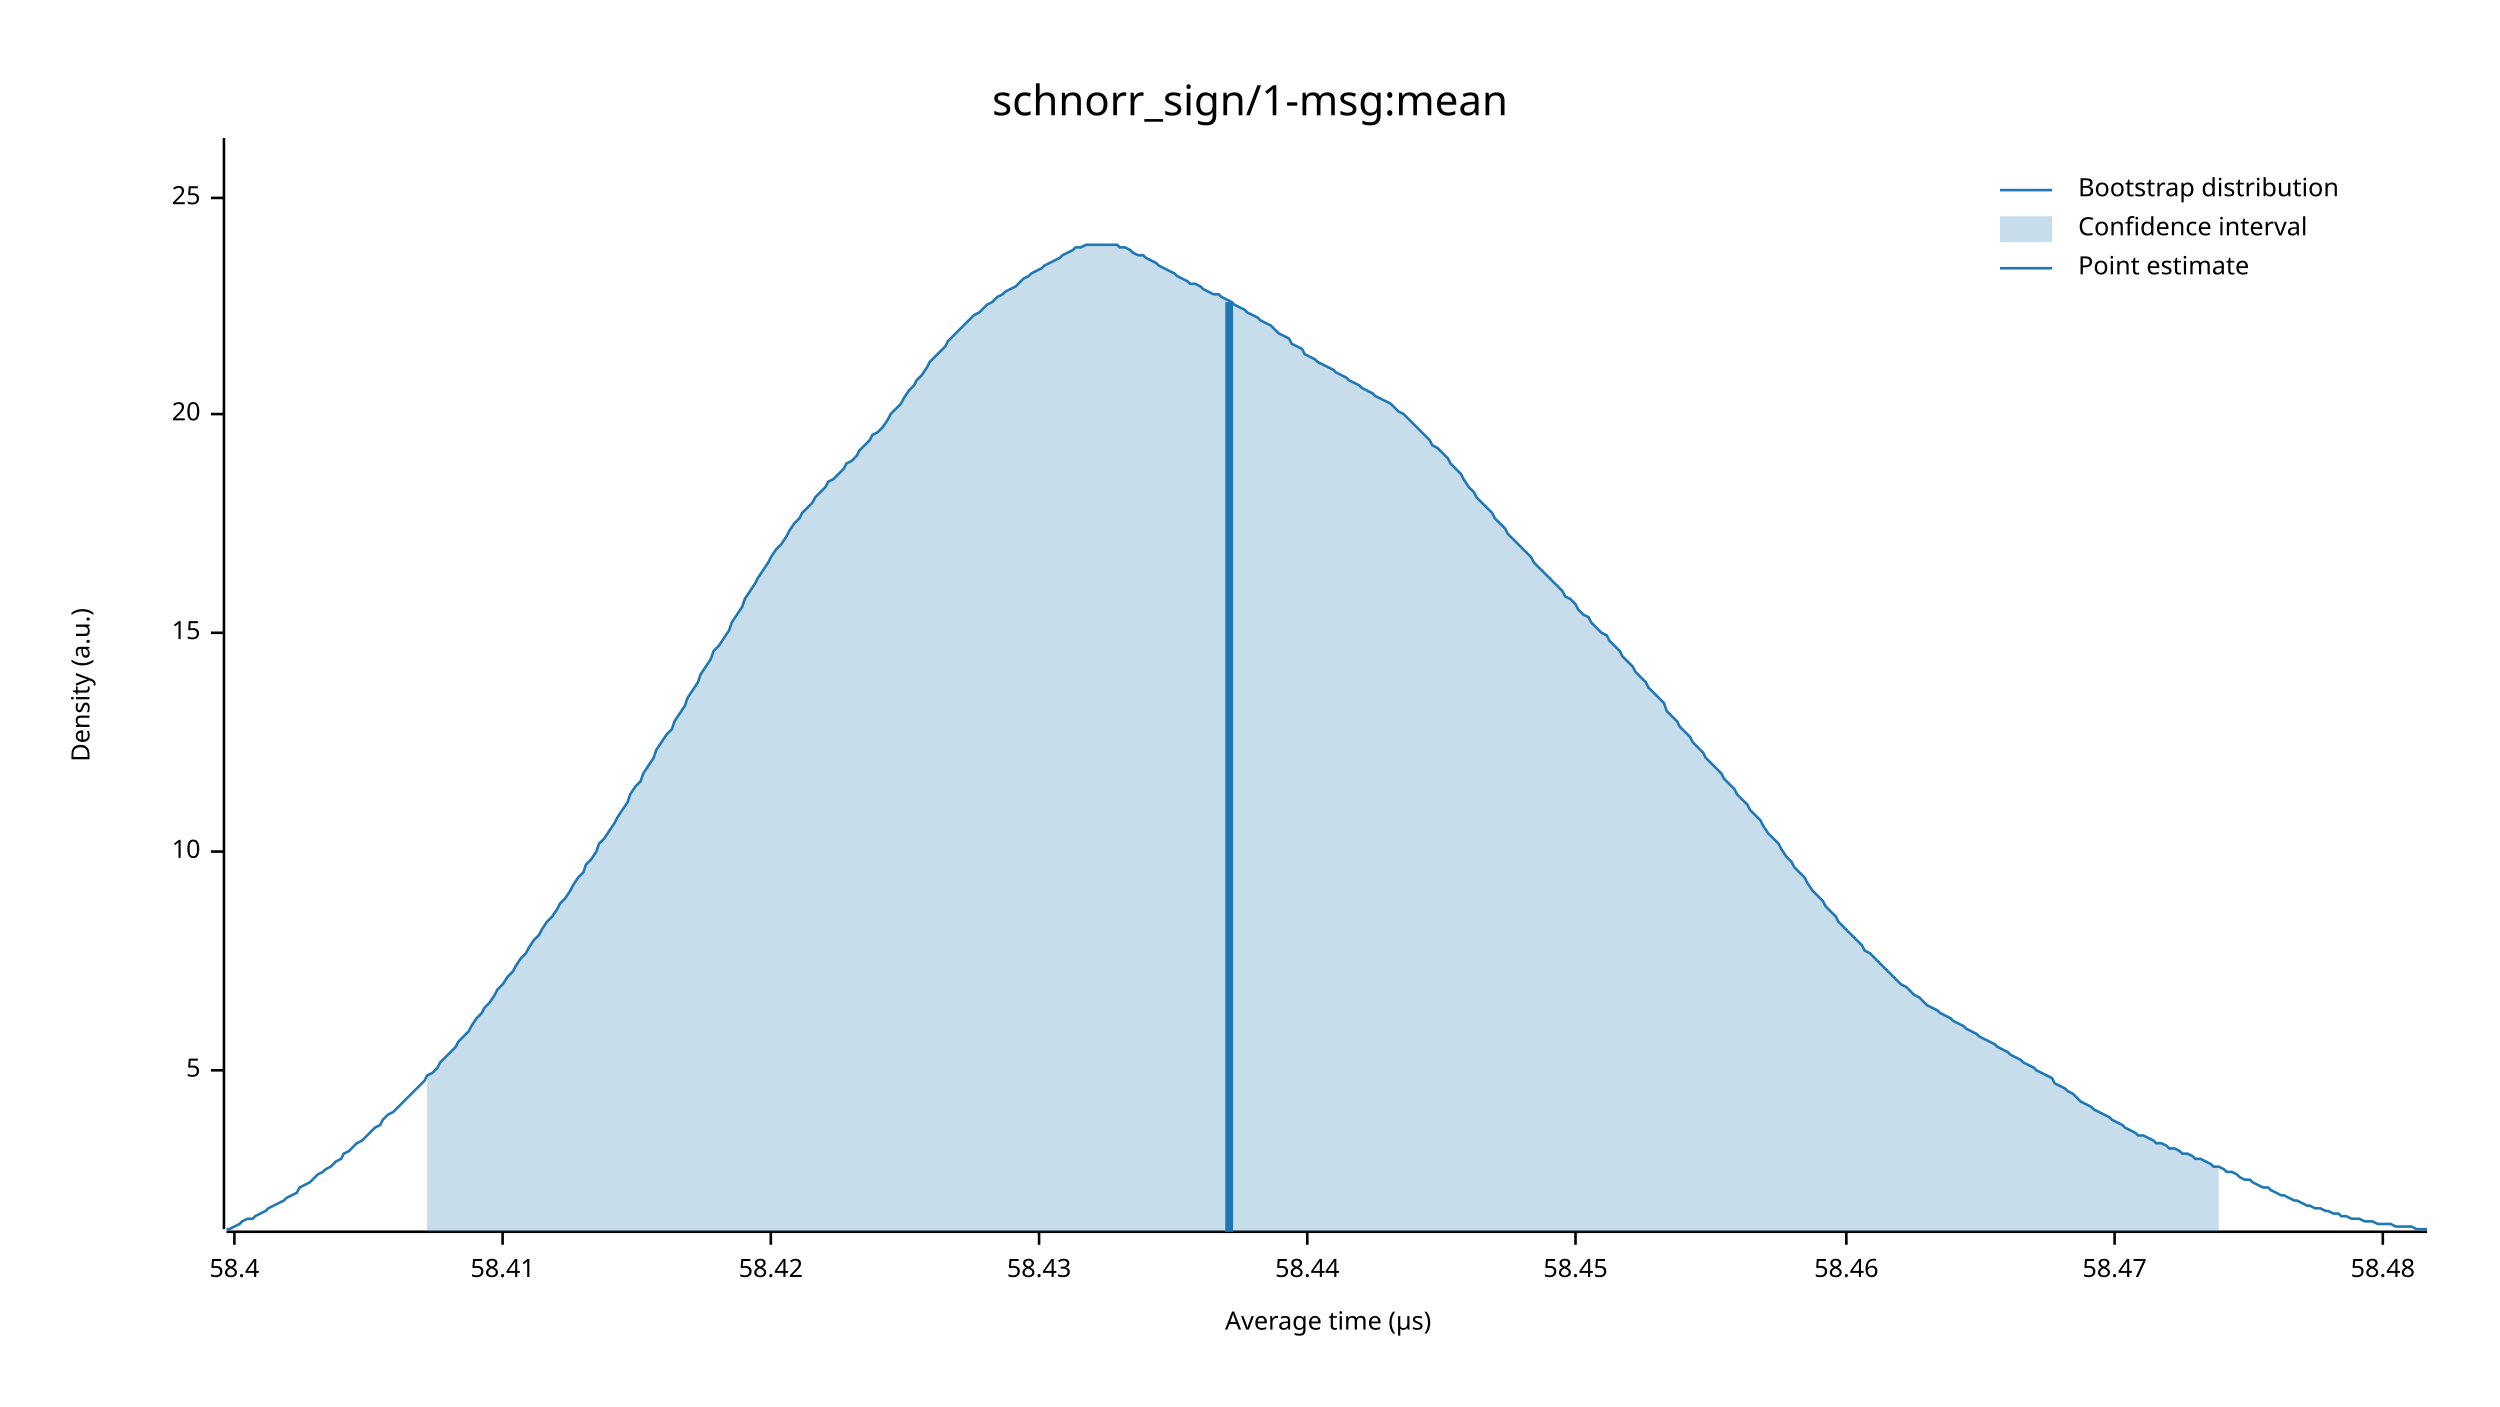
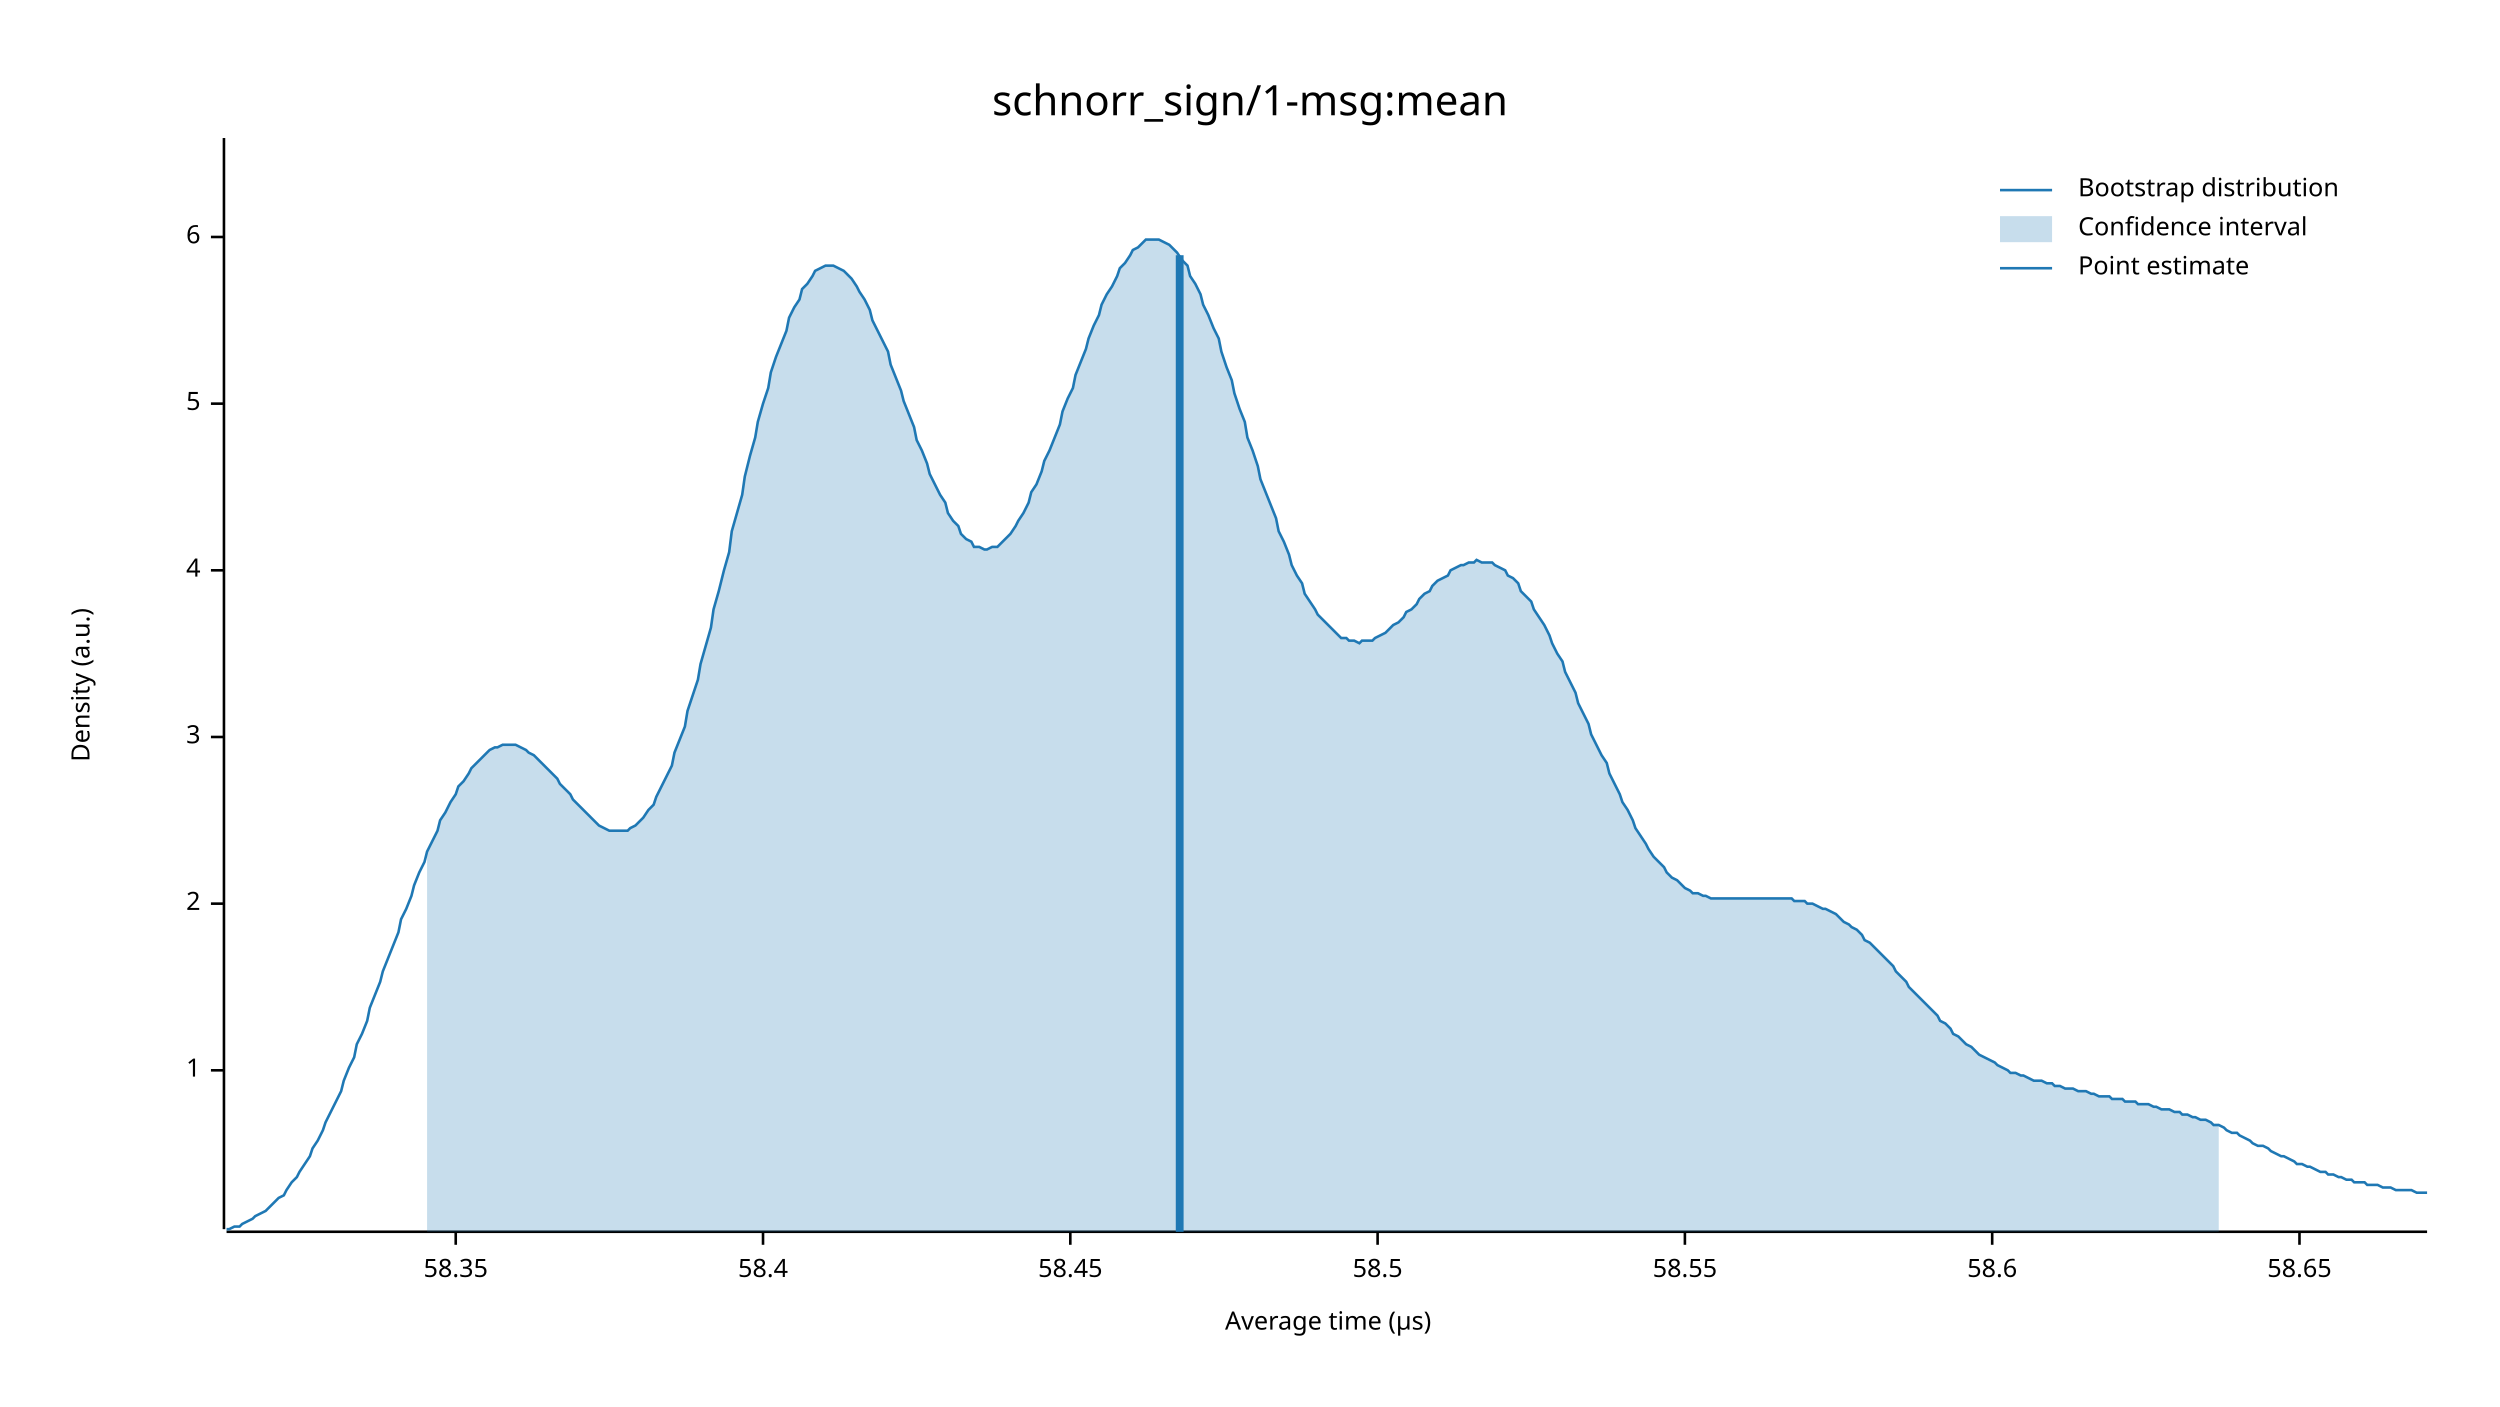
<svg xmlns="http://www.w3.org/2000/svg" width="960" height="540" viewBox="0 0 960 540">
  <text x="480" y="32" dy="0.76em" text-anchor="middle" font-family="sans-serif" font-size="16.129" opacity="1" fill="#000000">
schnorr_sign/1-msg:mean
</text>
  <text x="27" y="263" dy="0.76em" text-anchor="middle" font-family="sans-serif" font-size="9.677" opacity="1" fill="#000000" transform="rotate(270, 27, 263)">
Density (a.u.)
</text>
  <text x="510" y="513" dy="-0.5ex" text-anchor="middle" font-family="sans-serif" font-size="9.677" opacity="1" fill="#000000">
Average time (µs)
</text>
  <polyline fill="none" opacity="1" stroke="#000000" stroke-width="1" points="86,53 86,472 " />
  <text x="77" y="411" dy="0.5ex" text-anchor="end" font-family="sans-serif" font-size="9.677" opacity="1" fill="#000000">
+ 1
+ </text>
+   <polyline fill="none" opacity="1" stroke="#000000" stroke-width="1" points="81,411 86,411 " />
+   <text x="77" y="347" dy="0.5ex" text-anchor="end" font-family="sans-serif" font-size="9.677" opacity="1" fill="#000000">
+ 2
+ </text>
+   <polyline fill="none" opacity="1" stroke="#000000" stroke-width="1" points="81,347 86,347 " />
+   <text x="77" y="283" dy="0.5ex" text-anchor="end" font-family="sans-serif" font-size="9.677" opacity="1" fill="#000000">
+ 3
+ </text>
+   <polyline fill="none" opacity="1" stroke="#000000" stroke-width="1" points="81,283 86,283 " />
+   <text x="77" y="219" dy="0.5ex" text-anchor="end" font-family="sans-serif" font-size="9.677" opacity="1" fill="#000000">
+ 4
+ </text>
+   <polyline fill="none" opacity="1" stroke="#000000" stroke-width="1" points="81,219 86,219 " />
+   <text x="77" y="155" dy="0.5ex" text-anchor="end" font-family="sans-serif" font-size="9.677" opacity="1" fill="#000000">
5
</text>
-   <polyline fill="none" opacity="1" stroke="#000000" stroke-width="1" points="81,411 86,411 " />
-   <text x="77" y="327" dy="0.5ex" text-anchor="end" font-family="sans-serif" font-size="9.677" opacity="1" fill="#000000">
- 10
+   <polyline fill="none" opacity="1" stroke="#000000" stroke-width="1" points="81,155 86,155 " />
+   <text x="77" y="91" dy="0.5ex" text-anchor="end" font-family="sans-serif" font-size="9.677" opacity="1" fill="#000000">
+ 6
</text>
-   <polyline fill="none" opacity="1" stroke="#000000" stroke-width="1" points="81,327 86,327 " />
-   <text x="77" y="243" dy="0.5ex" text-anchor="end" font-family="sans-serif" font-size="9.677" opacity="1" fill="#000000">
- 15
+   <polyline fill="none" opacity="1" stroke="#000000" stroke-width="1" points="81,91 86,91 " />
+   <polyline fill="none" opacity="1" stroke="#000000" stroke-width="1" points="87,473 932,473 " />
+   <text x="175" y="483" dy="0.76em" text-anchor="middle" font-family="sans-serif" font-size="9.677" opacity="1" fill="#000000">
+ 58.35
</text>
-   <polyline fill="none" opacity="1" stroke="#000000" stroke-width="1" points="81,243 86,243 " />
-   <text x="77" y="159" dy="0.5ex" text-anchor="end" font-family="sans-serif" font-size="9.677" opacity="1" fill="#000000">
- 20
- </text>
-   <polyline fill="none" opacity="1" stroke="#000000" stroke-width="1" points="81,159 86,159 " />
-   <text x="77" y="76" dy="0.5ex" text-anchor="end" font-family="sans-serif" font-size="9.677" opacity="1" fill="#000000">
- 25
- </text>
-   <polyline fill="none" opacity="1" stroke="#000000" stroke-width="1" points="81,76 86,76 " />
-   <polyline fill="none" opacity="1" stroke="#000000" stroke-width="1" points="87,473 932,473 " />
-   <text x="90" y="483" dy="0.76em" text-anchor="middle" font-family="sans-serif" font-size="9.677" opacity="1" fill="#000000">
+   <polyline fill="none" opacity="1" stroke="#000000" stroke-width="1" points="175,473 175,478 " />
+   <text x="293" y="483" dy="0.76em" text-anchor="middle" font-family="sans-serif" font-size="9.677" opacity="1" fill="#000000">
58.4
</text>
-   <polyline fill="none" opacity="1" stroke="#000000" stroke-width="1" points="90,473 90,478 " />
-   <text x="193" y="483" dy="0.76em" text-anchor="middle" font-family="sans-serif" font-size="9.677" opacity="1" fill="#000000">
- 58.41
- </text>
-   <polyline fill="none" opacity="1" stroke="#000000" stroke-width="1" points="193,473 193,478 " />
-   <text x="296" y="483" dy="0.76em" text-anchor="middle" font-family="sans-serif" font-size="9.677" opacity="1" fill="#000000">
- 58.42
- </text>
-   <polyline fill="none" opacity="1" stroke="#000000" stroke-width="1" points="296,473 296,478 " />
-   <text x="399" y="483" dy="0.76em" text-anchor="middle" font-family="sans-serif" font-size="9.677" opacity="1" fill="#000000">
- 58.43
- </text>
-   <polyline fill="none" opacity="1" stroke="#000000" stroke-width="1" points="399,473 399,478 " />
-   <text x="502" y="483" dy="0.76em" text-anchor="middle" font-family="sans-serif" font-size="9.677" opacity="1" fill="#000000">
- 58.44
- </text>
-   <polyline fill="none" opacity="1" stroke="#000000" stroke-width="1" points="502,473 502,478 " />
-   <text x="605" y="483" dy="0.76em" text-anchor="middle" font-family="sans-serif" font-size="9.677" opacity="1" fill="#000000">
+   <polyline fill="none" opacity="1" stroke="#000000" stroke-width="1" points="293,473 293,478 " />
+   <text x="411" y="483" dy="0.76em" text-anchor="middle" font-family="sans-serif" font-size="9.677" opacity="1" fill="#000000">
58.45
</text>
-   <polyline fill="none" opacity="1" stroke="#000000" stroke-width="1" points="605,473 605,478 " />
-   <text x="709" y="483" dy="0.76em" text-anchor="middle" font-family="sans-serif" font-size="9.677" opacity="1" fill="#000000">
- 58.46
+   <polyline fill="none" opacity="1" stroke="#000000" stroke-width="1" points="411,473 411,478 " />
+   <text x="529" y="483" dy="0.76em" text-anchor="middle" font-family="sans-serif" font-size="9.677" opacity="1" fill="#000000">
+ 58.5
</text>
-   <polyline fill="none" opacity="1" stroke="#000000" stroke-width="1" points="709,473 709,478 " />
-   <text x="812" y="483" dy="0.76em" text-anchor="middle" font-family="sans-serif" font-size="9.677" opacity="1" fill="#000000">
- 58.47
+   <polyline fill="none" opacity="1" stroke="#000000" stroke-width="1" points="529,473 529,478 " />
+   <text x="647" y="483" dy="0.76em" text-anchor="middle" font-family="sans-serif" font-size="9.677" opacity="1" fill="#000000">
+ 58.55
</text>
-   <polyline fill="none" opacity="1" stroke="#000000" stroke-width="1" points="812,473 812,478 " />
-   <text x="915" y="483" dy="0.76em" text-anchor="middle" font-family="sans-serif" font-size="9.677" opacity="1" fill="#000000">
- 58.48
+   <polyline fill="none" opacity="1" stroke="#000000" stroke-width="1" points="647,473 647,478 " />
+   <text x="765" y="483" dy="0.76em" text-anchor="middle" font-family="sans-serif" font-size="9.677" opacity="1" fill="#000000">
+ 58.6
</text>
-   <polyline fill="none" opacity="1" stroke="#000000" stroke-width="1" points="915,473 915,478 " />
-   <polyline fill="none" opacity="1" stroke="#1F78B4" stroke-width="1" points="87,472 88,472 90,471 92,470 93,469 95,468 97,468 98,467 100,466 102,465 103,464 105,463 107,462 109,461 110,460 112,459 114,458 115,456 117,455 119,454 120,453 122,451 124,450 125,449 127,448 129,446 131,445 132,443 134,442 136,440 137,439 139,438 141,436 142,435 144,433 146,432 147,430 149,428 151,427 153,425 154,424 156,422 158,420 159,419 161,417 163,415 164,413 166,412 168,410 169,408 171,406 173,404 175,402 176,400 178,398 180,396 181,394 183,391 185,389 186,387 188,385 190,382 191,380 193,378 195,375 197,373 198,371 200,368 202,366 203,364 205,361 207,359 208,357 210,354 212,352 214,349 215,347 217,345 219,342 220,340 222,337 224,335 225,332 227,330 229,327 230,324 232,322 234,319 236,316 237,314 239,311 241,308 242,305 244,302 246,300 247,297 249,294 251,291 252,288 254,285 256,282 258,280 259,277 261,274 263,271 264,268 266,265 268,262 269,259 271,256 273,253 274,250 276,248 278,245 280,242 281,239 283,236 285,233 286,230 288,227 290,224 291,222 293,219 295,216 296,214 298,211 300,209 302,206 303,204 305,201 307,199 308,197 310,195 312,193 313,191 315,189 317,187 318,185 320,184 322,182 324,180 325,178 327,177 329,175 330,173 332,171 334,169 335,167 337,166 339,164 341,161 342,159 344,157 346,155 347,153 349,150 351,148 352,146 354,144 356,141 357,139 359,137 361,135 363,133 364,131 366,129 368,127 369,126 371,124 373,122 374,121 376,120 378,118 379,117 381,116 383,114 385,113 386,112 388,111 390,110 391,109 393,107 395,106 396,105 398,104 400,103 401,102 403,101 405,100 407,99 408,98 410,97 412,96 413,95 415,95 417,94 418,94 420,94 422,94 423,94 425,94 427,94 429,94 430,95 432,95 434,96 435,97 437,98 439,98 440,99 442,100 444,101 445,102 447,103 449,104 451,105 452,106 454,107 456,108 457,109 459,109 461,110 462,111 464,112 466,113 468,113 469,114 471,115 473,116 474,117 476,118 478,119 479,120 481,121 483,122 484,123 486,124 488,125 490,127 491,128 493,129 495,130 496,132 498,133 500,134 501,136 503,137 505,138 506,139 508,140 510,141 512,142 513,143 515,144 517,145 518,146 520,147 522,148 523,149 525,150 527,151 528,152 530,153 532,154 534,155 535,156 537,158 539,159 540,160 542,162 544,164 545,165 547,167 549,169 550,171 552,172 554,174 556,176 557,178 559,180 561,182 562,184 564,187 566,189 567,191 569,193 571,195 573,197 574,199 576,201 578,203 579,205 581,207 583,209 584,210 586,212 588,214 589,216 591,218 593,220 595,222 596,223 598,225 600,227 601,229 603,230 605,232 606,234 608,236 610,237 611,239 613,241 615,243 617,244 618,246 620,248 622,250 623,252 625,254 627,256 628,258 630,260 632,262 633,264 635,266 637,268 639,270 640,273 642,275 644,277 645,279 647,281 649,283 650,285 652,287 654,289 655,291 657,293 659,295 661,297 662,299 664,301 666,303 667,305 669,307 671,309 672,311 674,313 676,315 677,317 679,320 681,322 683,324 684,326 686,329 688,331 689,333 691,335 693,337 694,339 696,342 698,344 700,346 701,348 703,350 705,352 706,354 708,356 710,358 711,359 713,361 715,363 716,365 718,366 720,368 722,370 723,371 725,373 727,375 728,376 730,378 732,379 733,380 735,382 737,383 738,384 740,386 742,387 744,388 745,389 747,390 749,391 750,392 752,393 754,394 755,395 757,396 759,397 760,398 762,399 764,400 766,401 767,402 769,403 771,404 772,405 774,406 776,407 777,408 779,409 781,410 782,411 784,412 786,413 788,414 789,416 791,417 793,418 794,419 796,420 798,422 799,423 801,424 803,425 804,426 806,427 808,428 810,429 811,430 813,431 815,432 816,433 818,434 820,435 821,436 823,436 825,437 827,438 828,439 830,439 832,440 833,441 835,441 837,442 838,443 840,443 842,444 843,445 845,445 847,446 849,447 850,448 852,448 854,449 855,450 857,450 859,451 860,452 862,453 864,453 865,454 867,455 869,456 871,456 872,457 874,458 876,459 877,459 879,460 881,461 882,461 884,462 886,463 887,463 889,464 891,464 893,465 894,465 896,466 898,466 899,467 901,467 903,468 904,468 906,468 908,469 909,469 911,469 913,470 915,470 916,470 918,470 920,471 921,471 923,471 925,471 926,471 928,472 930,472 932,472 " />
-   <polygon opacity="0.25" fill="#1F78B4" points="164,413 166,412 168,410 169,408 171,406 173,404 175,402 176,400 178,398 180,396 181,394 183,391 185,389 186,387 188,385 190,382 191,380 193,378 195,375 197,373 198,371 200,368 202,366 203,364 205,361 207,359 208,357 210,354 212,352 214,349 215,347 217,345 219,342 220,340 222,337 224,335 225,332 227,330 229,327 230,324 232,322 234,319 236,316 237,314 239,311 241,308 242,305 244,302 246,300 247,297 249,294 251,291 252,288 254,285 256,282 258,280 259,277 261,274 263,271 264,268 266,265 268,262 269,259 271,256 273,253 274,250 276,248 278,245 280,242 281,239 283,236 285,233 286,230 288,227 290,224 291,222 293,219 295,216 296,214 298,211 300,209 302,206 303,204 305,201 307,199 308,197 310,195 312,193 313,191 315,189 317,187 318,185 320,184 322,182 324,180 325,178 327,177 329,175 330,173 332,171 334,169 335,167 337,166 339,164 341,161 342,159 344,157 346,155 347,153 349,150 351,148 352,146 354,144 356,141 357,139 359,137 361,135 363,133 364,131 366,129 368,127 369,126 371,124 373,122 374,121 376,120 378,118 379,117 381,116 383,114 385,113 386,112 388,111 390,110 391,109 393,107 395,106 396,105 398,104 400,103 401,102 403,101 405,100 407,99 408,98 410,97 412,96 413,95 415,95 417,94 418,94 420,94 422,94 423,94 425,94 427,94 429,94 430,95 432,95 434,96 435,97 437,98 439,98 440,99 442,100 444,101 445,102 447,103 449,104 451,105 452,106 454,107 456,108 457,109 459,109 461,110 462,111 464,112 466,113 468,113 469,114 471,115 473,116 474,117 476,118 478,119 479,120 481,121 483,122 484,123 486,124 488,125 490,127 491,128 493,129 495,130 496,132 498,133 500,134 501,136 503,137 505,138 506,139 508,140 510,141 512,142 513,143 515,144 517,145 518,146 520,147 522,148 523,149 525,150 527,151 528,152 530,153 532,154 534,155 535,156 537,158 539,159 540,160 542,162 544,164 545,165 547,167 549,169 550,171 552,172 554,174 556,176 557,178 559,180 561,182 562,184 564,187 566,189 567,191 569,193 571,195 573,197 574,199 576,201 578,203 579,205 581,207 583,209 584,210 586,212 588,214 589,216 591,218 593,220 595,222 596,223 598,225 600,227 601,229 603,230 605,232 606,234 608,236 610,237 611,239 613,241 615,243 617,244 618,246 620,248 622,250 623,252 625,254 627,256 628,258 630,260 632,262 633,264 635,266 637,268 639,270 640,273 642,275 644,277 645,279 647,281 649,283 650,285 652,287 654,289 655,291 657,293 659,295 661,297 662,299 664,301 666,303 667,305 669,307 671,309 672,311 674,313 676,315 677,317 679,320 681,322 683,324 684,326 686,329 688,331 689,333 691,335 693,337 694,339 696,342 698,344 700,346 701,348 703,350 705,352 706,354 708,356 710,358 711,359 713,361 715,363 716,365 718,366 720,368 722,370 723,371 725,373 727,375 728,376 730,378 732,379 733,380 735,382 737,383 738,384 740,386 742,387 744,388 745,389 747,390 749,391 750,392 752,393 754,394 755,395 757,396 759,397 760,398 762,399 764,400 766,401 767,402 769,403 771,404 772,405 774,406 776,407 777,408 779,409 781,410 782,411 784,412 786,413 788,414 789,416 791,417 793,418 794,419 796,420 798,422 799,423 801,424 803,425 804,426 806,427 808,428 810,429 811,430 813,431 815,432 816,433 818,434 820,435 821,436 823,436 825,437 827,438 828,439 830,439 832,440 833,441 835,441 837,442 838,443 840,443 842,444 843,445 845,445 847,446 849,447 850,448 852,448 852,473 164,473 " />
-   <polyline fill="none" opacity="1" stroke="#1F78B4" stroke-width="3" points="472,473 472,116 " />
+   <polyline fill="none" opacity="1" stroke="#000000" stroke-width="1" points="765,473 765,478 " />
+   <text x="883" y="483" dy="0.76em" text-anchor="middle" font-family="sans-serif" font-size="9.677" opacity="1" fill="#000000">
+ 58.65
+ </text>
+   <polyline fill="none" opacity="1" stroke="#000000" stroke-width="1" points="883,473 883,478 " />
+   <polyline fill="none" opacity="1" stroke="#1F78B4" stroke-width="1" points="87,472 88,472 90,471 92,471 93,470 95,469 97,468 98,467 100,466 102,465 103,464 105,462 107,460 109,459 110,457 112,454 114,452 115,450 117,447 119,444 120,441 122,438 124,434 125,431 127,427 129,423 131,419 132,415 134,410 136,406 137,401 139,397 141,392 142,387 144,382 146,377 147,373 149,368 151,363 153,358 154,353 156,349 158,344 159,340 161,335 163,331 164,327 166,323 168,319 169,315 171,312 173,308 175,305 176,302 178,300 180,297 181,295 183,293 185,291 186,290 188,288 190,287 191,287 193,286 195,286 197,286 198,286 200,287 202,288 203,289 205,290 207,292 208,293 210,295 212,297 214,299 215,301 217,303 219,305 220,307 222,309 224,311 225,312 227,314 229,316 230,317 232,318 234,319 236,319 237,319 239,319 241,319 242,318 244,317 246,315 247,314 249,311 251,309 252,306 254,302 256,298 258,294 259,289 261,284 263,279 264,273 266,267 268,261 269,255 271,248 273,241 274,234 276,227 278,219 280,212 281,204 283,197 285,190 286,183 288,175 290,168 291,162 293,155 295,149 296,143 298,137 300,132 302,127 303,122 305,118 307,115 308,111 310,109 312,106 313,104 315,103 317,102 318,102 320,102 322,103 324,104 325,105 327,107 329,110 330,112 332,115 334,119 335,123 337,127 339,131 341,135 342,140 344,145 346,150 347,154 349,159 351,164 352,169 354,173 356,178 357,182 359,186 361,190 363,193 364,197 366,200 368,202 369,205 371,207 373,208 374,210 376,210 378,211 379,211 381,210 383,210 385,208 386,207 388,205 390,202 391,200 393,197 395,193 396,189 398,186 400,181 401,177 403,173 405,168 407,163 408,158 410,153 412,149 413,144 415,139 417,134 418,130 420,125 422,121 423,117 425,113 427,110 429,106 430,103 432,101 434,98 435,96 437,95 439,93 440,92 442,92 444,92 445,92 447,93 449,94 451,96 452,97 454,100 456,102 457,106 459,109 461,113 462,117 464,121 466,126 468,130 469,135 471,141 473,146 474,151 476,157 478,162 479,168 481,173 483,179 484,184 486,189 488,194 490,199 491,204 493,208 495,213 496,217 498,221 500,224 501,228 503,231 505,234 506,236 508,238 510,240 512,242 513,243 515,245 517,245 518,246 520,246 522,247 523,246 525,246 527,246 528,245 530,244 532,243 534,241 535,240 537,239 539,237 540,235 542,234 544,232 545,230 547,228 549,227 550,225 552,223 554,222 556,221 557,219 559,218 561,217 562,217 564,216 566,216 567,215 569,216 571,216 573,216 574,217 576,218 578,219 579,221 581,222 583,224 584,227 586,229 588,231 589,234 591,237 593,240 595,244 596,247 598,251 600,254 601,258 603,262 605,266 606,270 608,274 610,278 611,282 613,286 615,290 617,293 618,297 620,301 622,305 623,308 625,311 627,315 628,318 630,321 632,324 633,326 635,329 637,331 639,333 640,335 642,337 644,338 645,339 647,341 649,342 650,343 652,343 654,344 655,344 657,345 659,345 661,345 662,345 664,345 666,345 667,345 669,345 671,345 672,345 674,345 676,345 677,345 679,345 681,345 683,345 684,345 686,345 688,345 689,346 691,346 693,346 694,347 696,347 698,348 700,349 701,349 703,350 705,351 706,352 708,354 710,355 711,356 713,357 715,359 716,361 718,362 720,364 722,366 723,367 725,369 727,371 728,373 730,375 732,377 733,379 735,381 737,383 738,384 740,386 742,388 744,390 745,392 747,393 749,395 750,397 752,398 754,400 755,401 757,402 759,404 760,405 762,406 764,407 766,408 767,409 769,410 771,411 772,412 774,412 776,413 777,413 779,414 781,415 782,415 784,415 786,416 788,416 789,417 791,417 793,418 794,418 796,418 798,419 799,419 801,419 803,420 804,420 806,421 808,421 810,421 811,422 813,422 815,422 816,423 818,423 820,423 821,424 823,424 825,424 827,425 828,425 830,426 832,426 833,426 835,427 837,427 838,428 840,428 842,429 843,429 845,430 847,430 849,431 850,432 852,432 854,433 855,434 857,435 859,435 860,436 862,437 864,438 865,439 867,440 869,440 871,441 872,442 874,443 876,444 877,444 879,445 881,446 882,447 884,447 886,448 887,448 889,449 891,450 893,450 894,451 896,451 898,452 899,452 901,453 903,453 904,454 906,454 908,454 909,455 911,455 913,455 915,456 916,456 918,456 920,457 921,457 923,457 925,457 926,457 928,458 930,458 932,458 " />
+   <polygon opacity="0.25" fill="#1F78B4" points="164,327 166,323 168,319 169,315 171,312 173,308 175,305 176,302 178,300 180,297 181,295 183,293 185,291 186,290 188,288 190,287 191,287 193,286 195,286 197,286 198,286 200,287 202,288 203,289 205,290 207,292 208,293 210,295 212,297 214,299 215,301 217,303 219,305 220,307 222,309 224,311 225,312 227,314 229,316 230,317 232,318 234,319 236,319 237,319 239,319 241,319 242,318 244,317 246,315 247,314 249,311 251,309 252,306 254,302 256,298 258,294 259,289 261,284 263,279 264,273 266,267 268,261 269,255 271,248 273,241 274,234 276,227 278,219 280,212 281,204 283,197 285,190 286,183 288,175 290,168 291,162 293,155 295,149 296,143 298,137 300,132 302,127 303,122 305,118 307,115 308,111 310,109 312,106 313,104 315,103 317,102 318,102 320,102 322,103 324,104 325,105 327,107 329,110 330,112 332,115 334,119 335,123 337,127 339,131 341,135 342,140 344,145 346,150 347,154 349,159 351,164 352,169 354,173 356,178 357,182 359,186 361,190 363,193 364,197 366,200 368,202 369,205 371,207 373,208 374,210 376,210 378,211 379,211 381,210 383,210 385,208 386,207 388,205 390,202 391,200 393,197 395,193 396,189 398,186 400,181 401,177 403,173 405,168 407,163 408,158 410,153 412,149 413,144 415,139 417,134 418,130 420,125 422,121 423,117 425,113 427,110 429,106 430,103 432,101 434,98 435,96 437,95 439,93 440,92 442,92 444,92 445,92 447,93 449,94 451,96 452,97 454,100 456,102 457,106 459,109 461,113 462,117 464,121 466,126 468,130 469,135 471,141 473,146 474,151 476,157 478,162 479,168 481,173 483,179 484,184 486,189 488,194 490,199 491,204 493,208 495,213 496,217 498,221 500,224 501,228 503,231 505,234 506,236 508,238 510,240 512,242 513,243 515,245 517,245 518,246 520,246 522,247 523,246 525,246 527,246 528,245 530,244 532,243 534,241 535,240 537,239 539,237 540,235 542,234 544,232 545,230 547,228 549,227 550,225 552,223 554,222 556,221 557,219 559,218 561,217 562,217 564,216 566,216 567,215 569,216 571,216 573,216 574,217 576,218 578,219 579,221 581,222 583,224 584,227 586,229 588,231 589,234 591,237 593,240 595,244 596,247 598,251 600,254 601,258 603,262 605,266 606,270 608,274 610,278 611,282 613,286 615,290 617,293 618,297 620,301 622,305 623,308 625,311 627,315 628,318 630,321 632,324 633,326 635,329 637,331 639,333 640,335 642,337 644,338 645,339 647,341 649,342 650,343 652,343 654,344 655,344 657,345 659,345 661,345 662,345 664,345 666,345 667,345 669,345 671,345 672,345 674,345 676,345 677,345 679,345 681,345 683,345 684,345 686,345 688,345 689,346 691,346 693,346 694,347 696,347 698,348 700,349 701,349 703,350 705,351 706,352 708,354 710,355 711,356 713,357 715,359 716,361 718,362 720,364 722,366 723,367 725,369 727,371 728,373 730,375 732,377 733,379 735,381 737,383 738,384 740,386 742,388 744,390 745,392 747,393 749,395 750,397 752,398 754,400 755,401 757,402 759,404 760,405 762,406 764,407 766,408 767,409 769,410 771,411 772,412 774,412 776,413 777,413 779,414 781,415 782,415 784,415 786,416 788,416 789,417 791,417 793,418 794,418 796,418 798,419 799,419 801,419 803,420 804,420 806,421 808,421 810,421 811,422 813,422 815,422 816,423 818,423 820,423 821,424 823,424 825,424 827,425 828,425 830,426 832,426 833,426 835,427 837,427 838,428 840,428 842,429 843,429 845,430 847,430 849,431 850,432 852,432 852,473 164,473 " />
+   <polyline fill="none" opacity="1" stroke="#1F78B4" stroke-width="3" points="453,473 453,98 " />
  <text x="798" y="68" dy="0.76em" text-anchor="start" font-family="sans-serif" font-size="9.677" opacity="1" fill="#000000">
Bootstrap distribution
</text>
  <text x="798" y="83" dy="0.76em" text-anchor="start" font-family="sans-serif" font-size="9.677" opacity="1" fill="#000000">
Confidence interval
</text>
  <text x="798" y="98" dy="0.76em" text-anchor="start" font-family="sans-serif" font-size="9.677" opacity="1" fill="#000000">
Point estimate
</text>
  <polyline fill="none" opacity="1" stroke="#1F78B4" stroke-width="1" points="768,73 788,73 " />
  <rect x="768" y="83" width="20" height="10" opacity="0.25" fill="#1F78B4" stroke="none" />
  <polyline fill="none" opacity="1" stroke="#1F78B4" stroke-width="1" points="768,103 788,103 " />
</svg>
